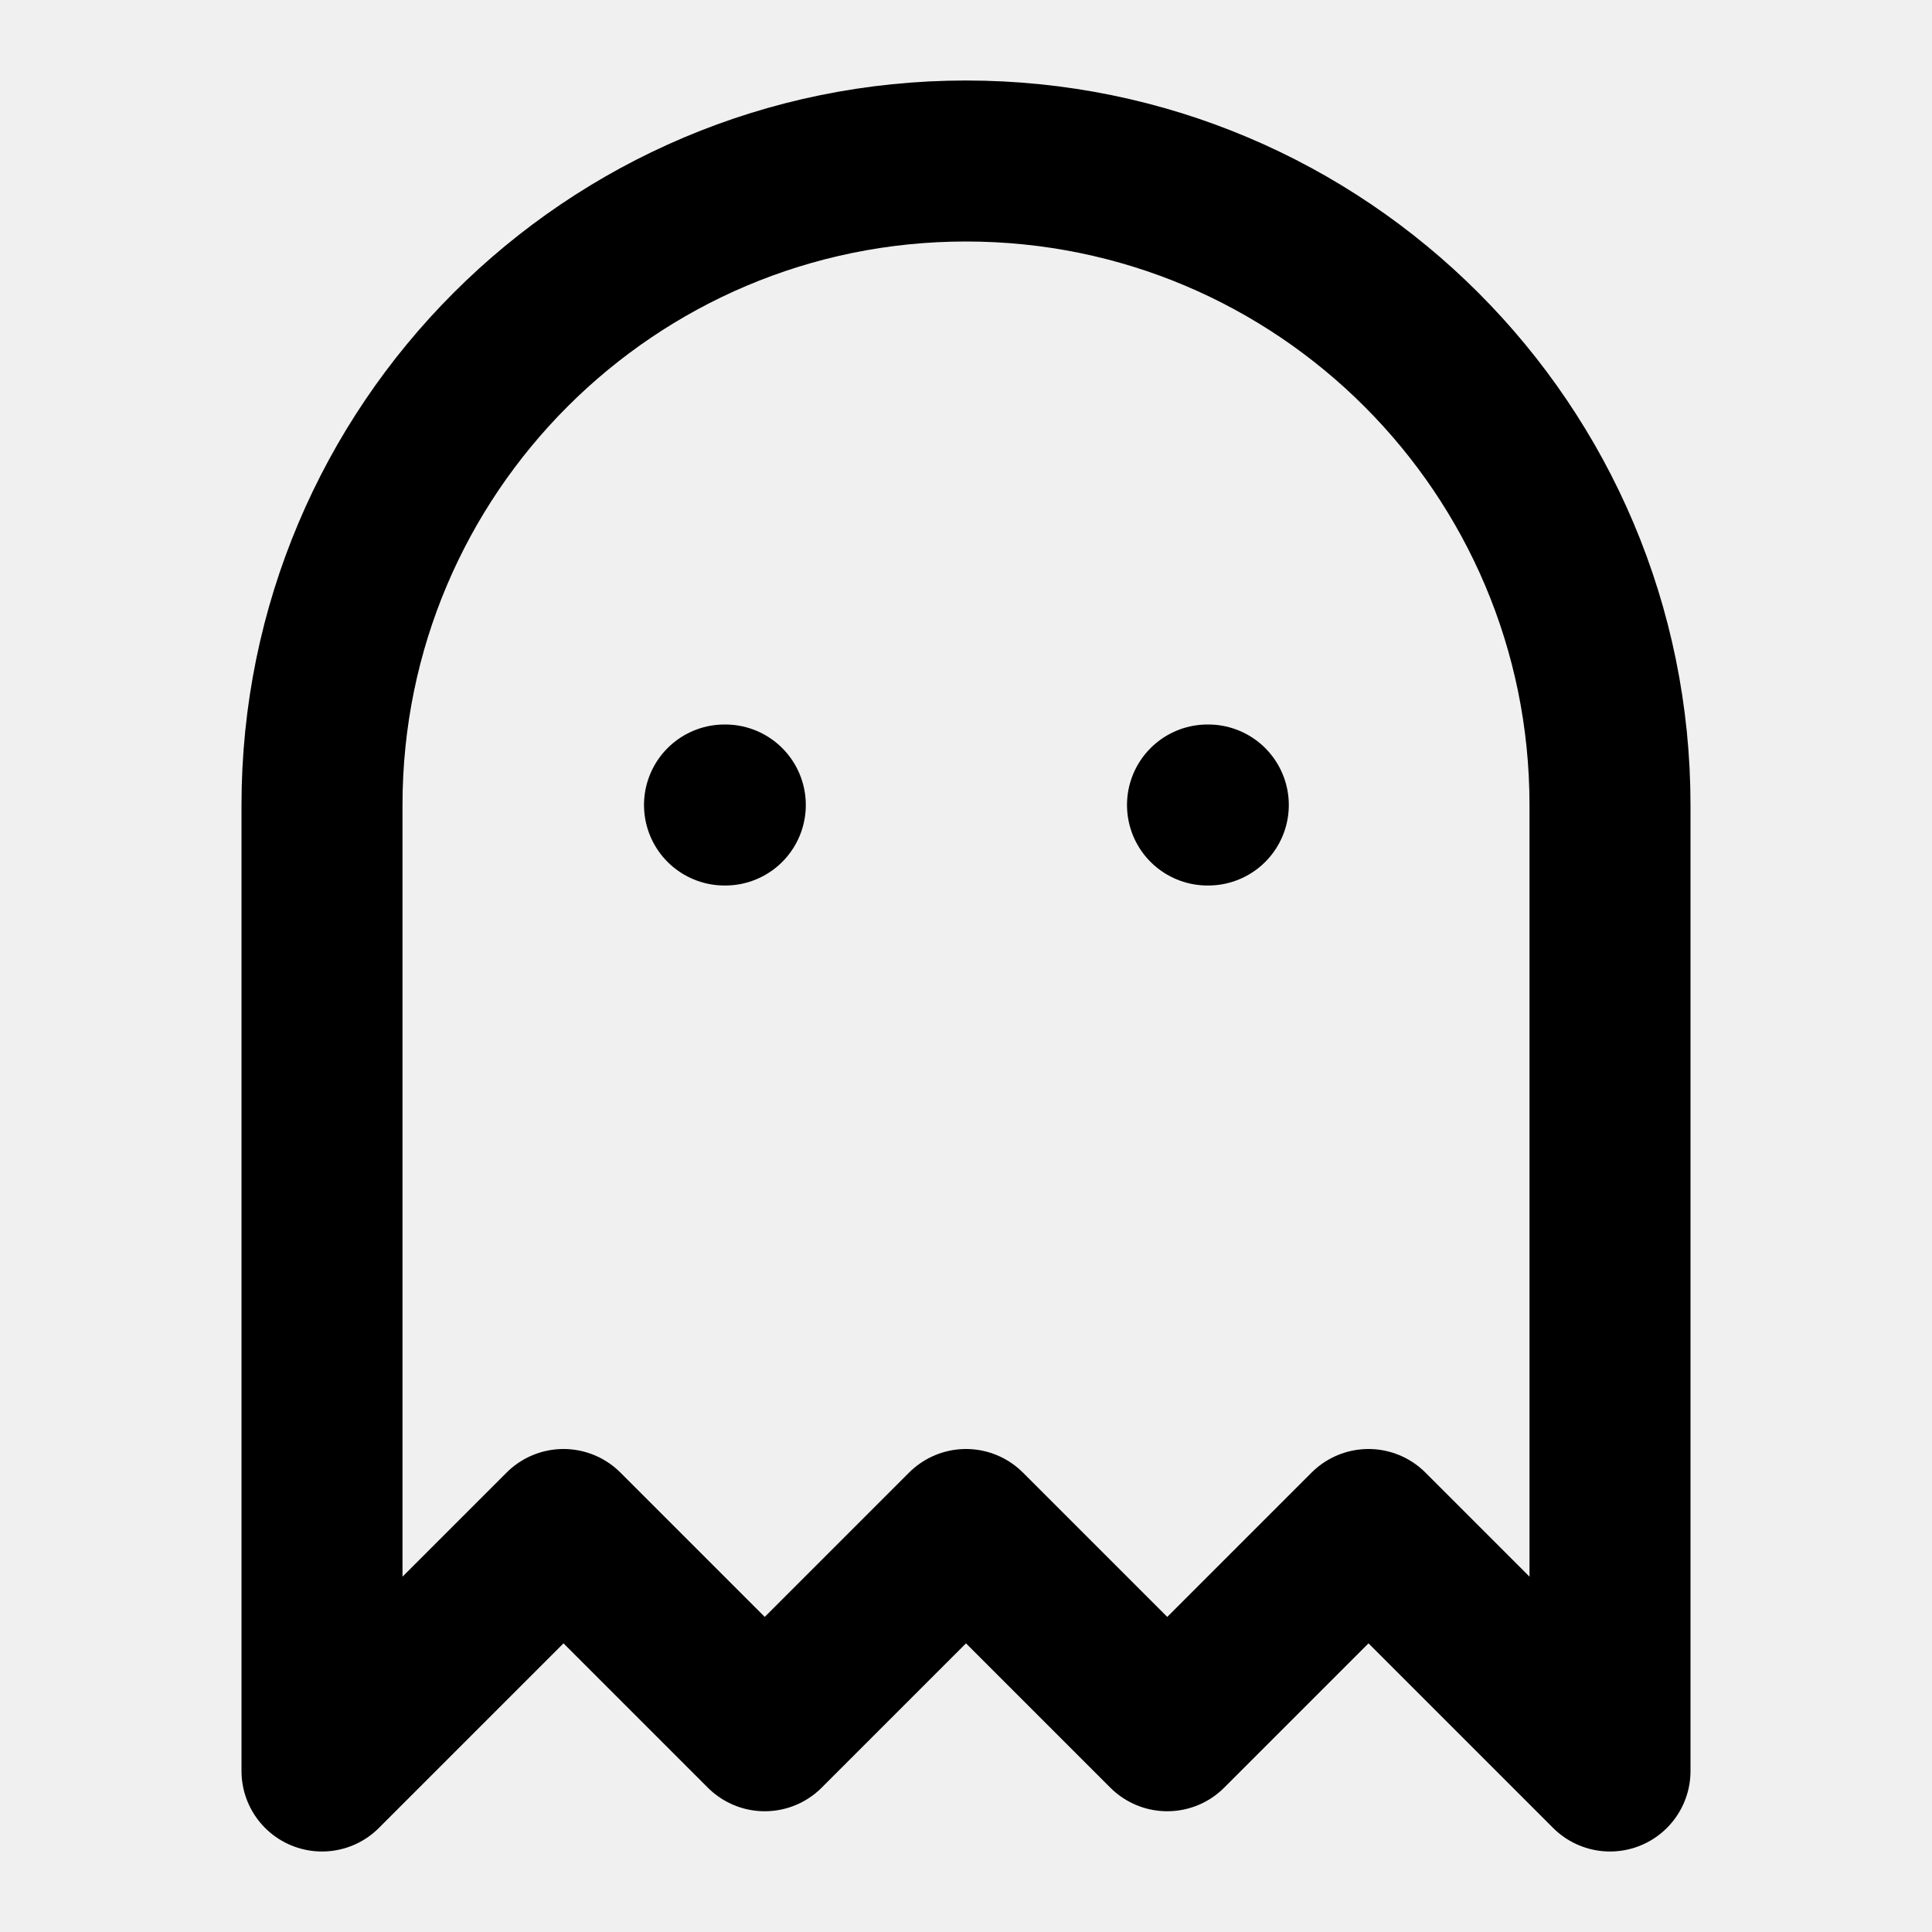
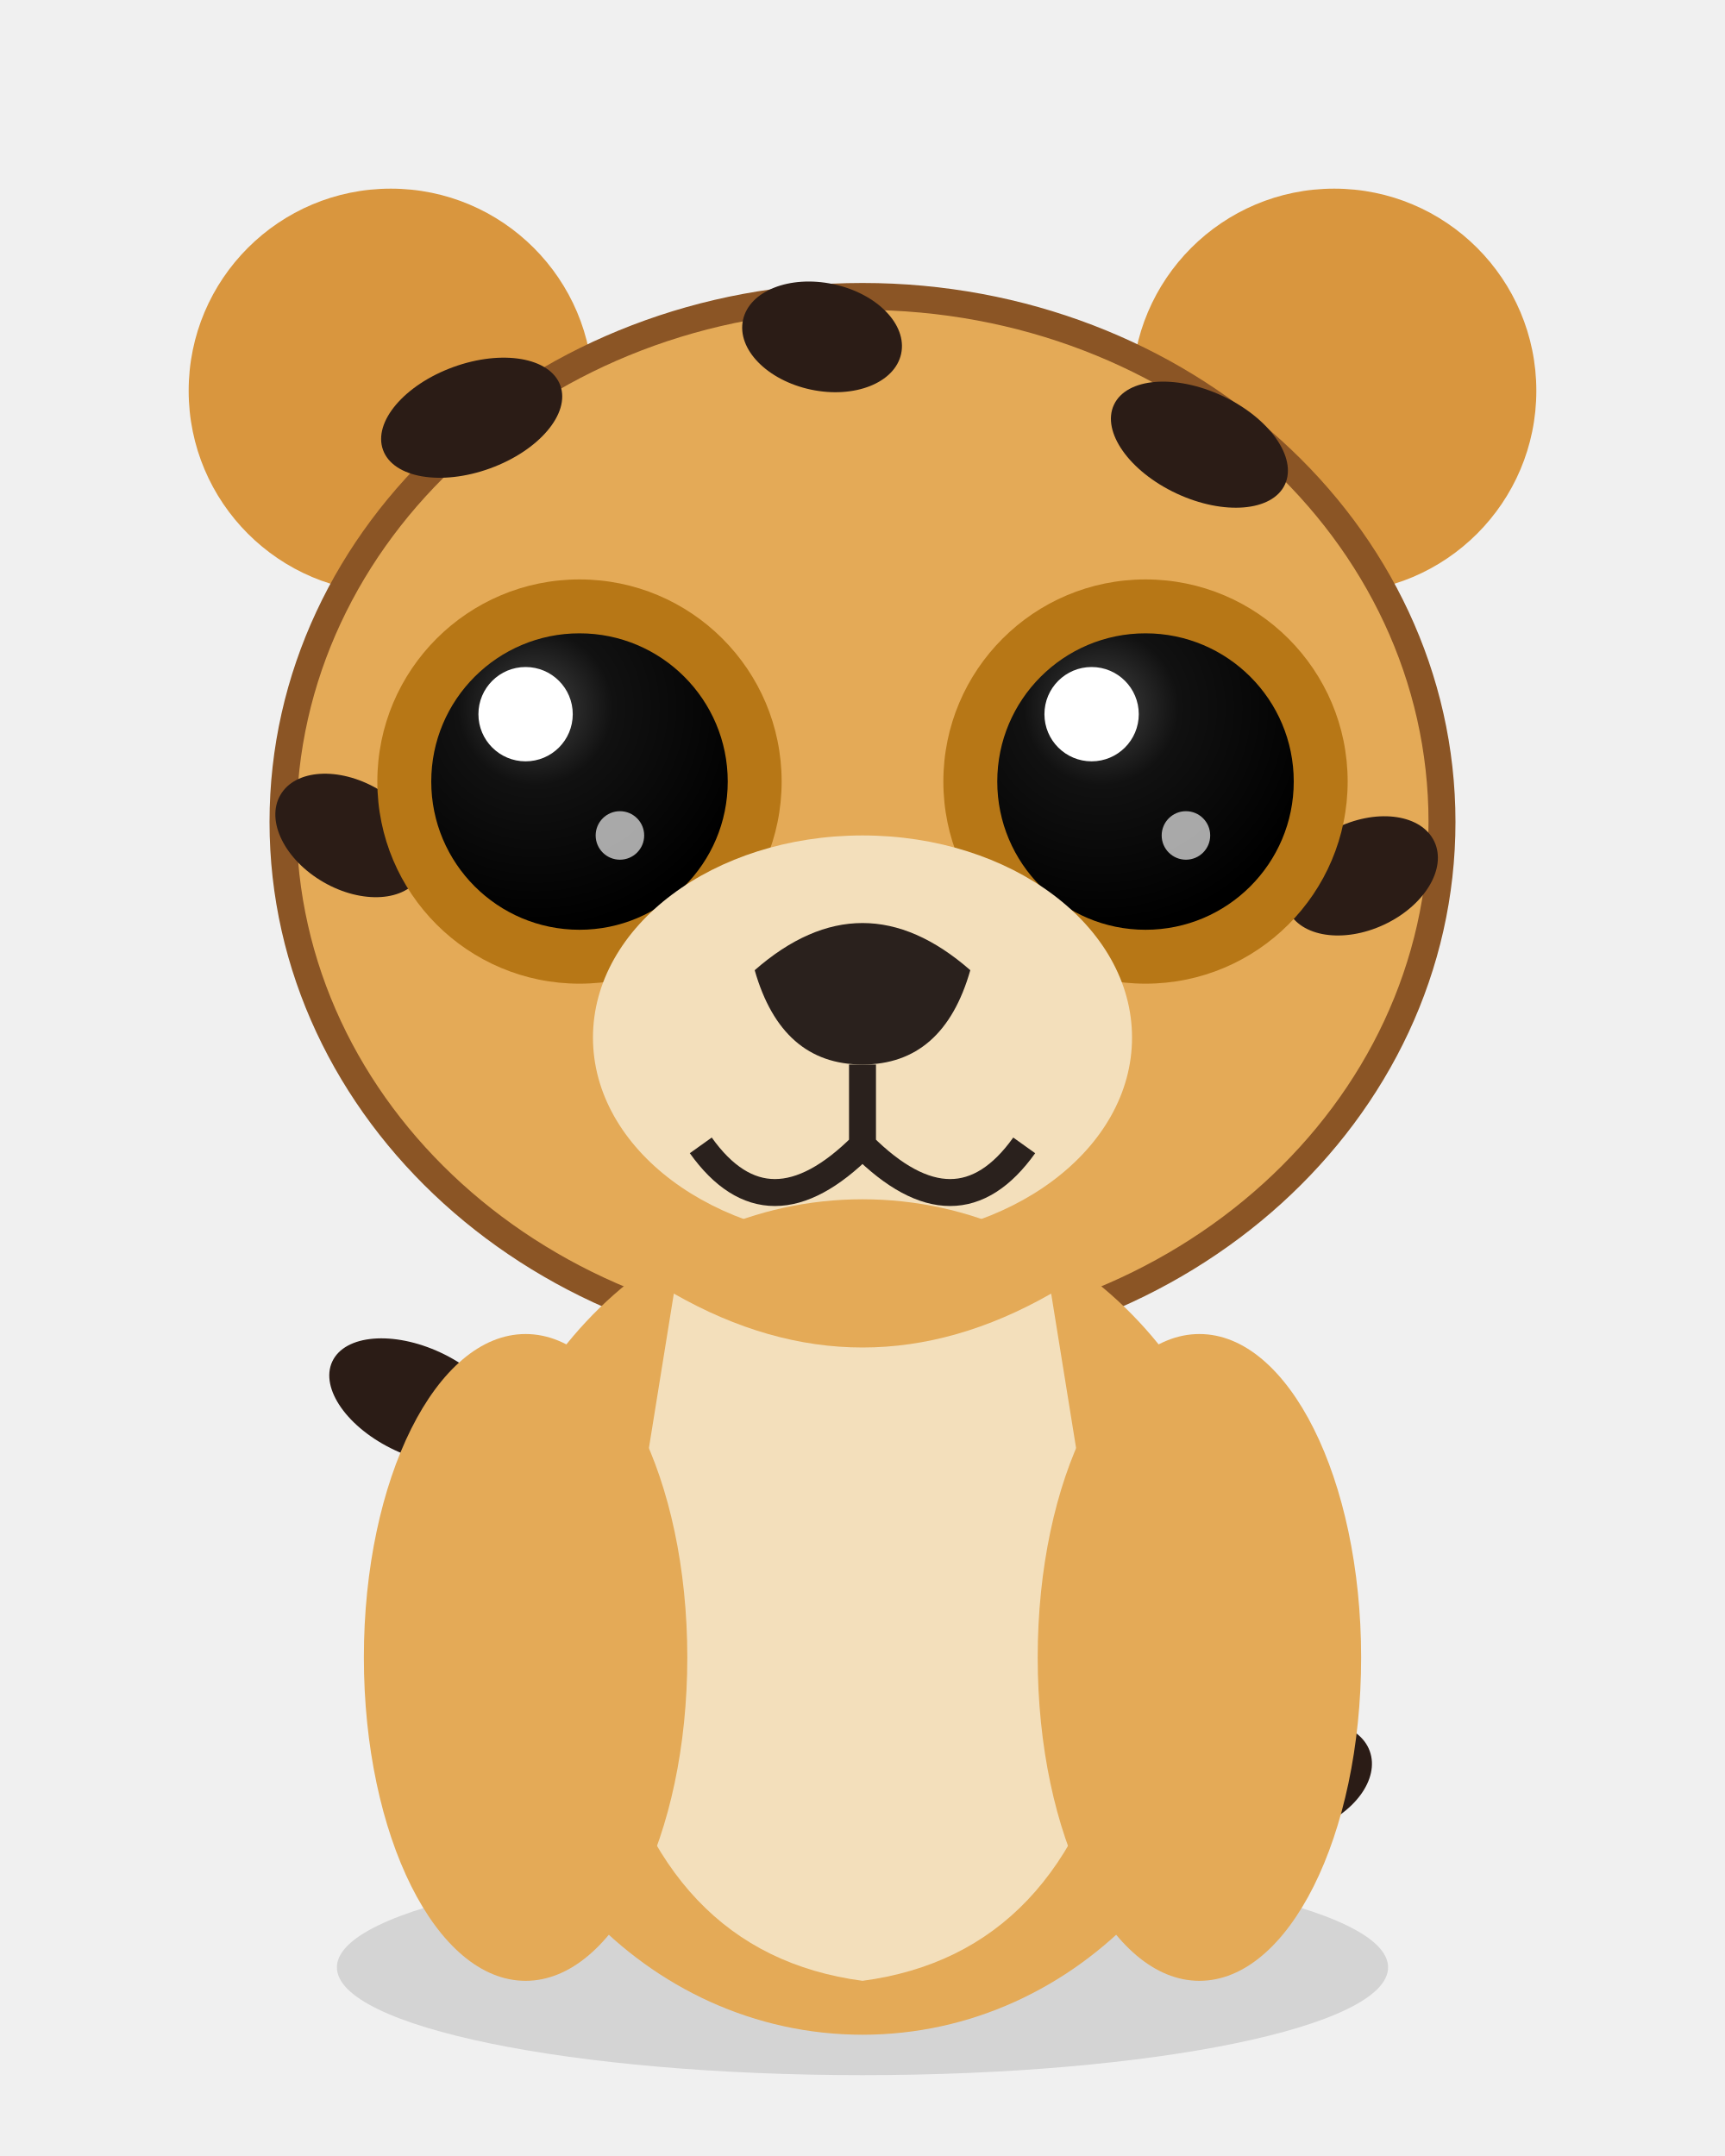
- <svg xmlns="http://www.w3.org/2000/svg" width="24" height="24" viewBox="0 0 24 24" fill="none" stroke="currentColor" stroke-width="2" stroke-linecap="round" stroke-linejoin="round">
-   <path d="M9 10h.01" />
-   <path d="M15 10h.01" />
-   <path d="M12 2a8 8 0 0 0-8 8v12l3-3 2.5 2.5L12 19l2.5 2.5L17 19l3 3V10a8 8 0 0 0-8-8z" />
+ <svg xmlns="http://www.w3.org/2000/svg" viewBox="0 0 128 160" role="img" aria-label="02_leopard.svg">
+   <defs>
+     <linearGradient id="g" x1="0" y1="0" x2="0" y2="1">
+       <stop stop-color="#fff" stop-opacity=".18" />
+       <stop offset="1" stop-color="#000" stop-opacity=".12" />
+     </linearGradient>
+     <radialGradient id="e" cx=".35" cy=".25" r=".75">
+       <stop stop-color="#444" />
+       <stop offset=".35" stop-color="#111" />
+       <stop offset="1" />
+     </radialGradient>
+   </defs>
+   <ellipse cx="64" cy="146" rx="39" ry="8" opacity=".12" />
+   <circle cx="29" cy="29" r="15" fill="#d9963e" />
+   <circle cx="99" cy="29" r="15" fill="#d9963e" />
+   <ellipse cx="64" cy="61" rx="43" ry="39" fill="#e4aa57" stroke="#8b5525" stroke-width="2" />
+   <ellipse cx="35" cy="31" rx="7" ry="4" transform="rotate(-20 35 31)" fill="#2b1c16" />
+   <ellipse cx="61" cy="25" rx="6" ry="4" transform="rotate(12 61 25)" fill="#2b1c16" />
+   <ellipse cx="89" cy="33" rx="7" ry="4" transform="rotate(25 89 33)" fill="#2b1c16" />
+   <ellipse cx="26" cy="62" rx="6" ry="4" transform="rotate(30 26 62)" fill="#2b1c16" />
+   <ellipse cx="101" cy="65" rx="6" ry="4" transform="rotate(-25 101 65)" fill="#2b1c16" />
+   <ellipse cx="31" cy="104" rx="7" ry="4" transform="rotate(25 31 104)" fill="#2b1c16" />
+   <ellipse cx="46" cy="126" rx="6" ry="4" transform="rotate(-15 46 126)" fill="#2b1c16" />
+   <ellipse cx="82" cy="111" rx="7" ry="4" transform="rotate(30 82 111)" fill="#2b1c16" />
+   <ellipse cx="96" cy="132" rx="6" ry="4" transform="rotate(-20 96 132)" fill="#2b1c16" />
+   <ellipse cx="61" cy="97" rx="5" ry="3" transform="rotate(0 61 97)" fill="#2b1c16" />
+   <circle cx="43" cy="58" r="15" fill="#b77716" />
+   <circle cx="43" cy="58" r="11" fill="url(#e)" />
+   <circle cx="39" cy="53" r="3.5" fill="#fff" />
+   <circle cx="46" cy="62" r="1.8" fill="#fff" opacity=".65" />
+   <circle cx="85" cy="58" r="15" fill="#b77716" />
+   <circle cx="85" cy="58" r="11" fill="url(#e)" />
+   <circle cx="81" cy="53" r="3.5" fill="#fff" />
+   <circle cx="88" cy="62" r="1.8" fill="#fff" opacity=".65" />
+   <ellipse cx="64" cy="77" rx="20" ry="15" fill="#f3dfbb" />
+   <path d="M56 72q8-7 16 0-2 7-8 7t-8-7" fill="#2a211d" />
+   <path d="M64 79v6m0 0q-7 7-12 0m12 0q7 7 12 0" fill="none" stroke="#2a211d" stroke-width="2" />
+   <ellipse cx="64" cy="120" rx="29" ry="31" fill="#e4aa57" />
+   <path d="M50 96q14 8 28 0l5 31q-4 18-19 20-15-2-19-20Z" fill="#f3dfbb" />
+   <ellipse cx="39" cy="123" rx="12" ry="24" fill="#e4aa57" />
+   <ellipse cx="89" cy="123" rx="12" ry="24" fill="#e4aa57" />
</svg>
